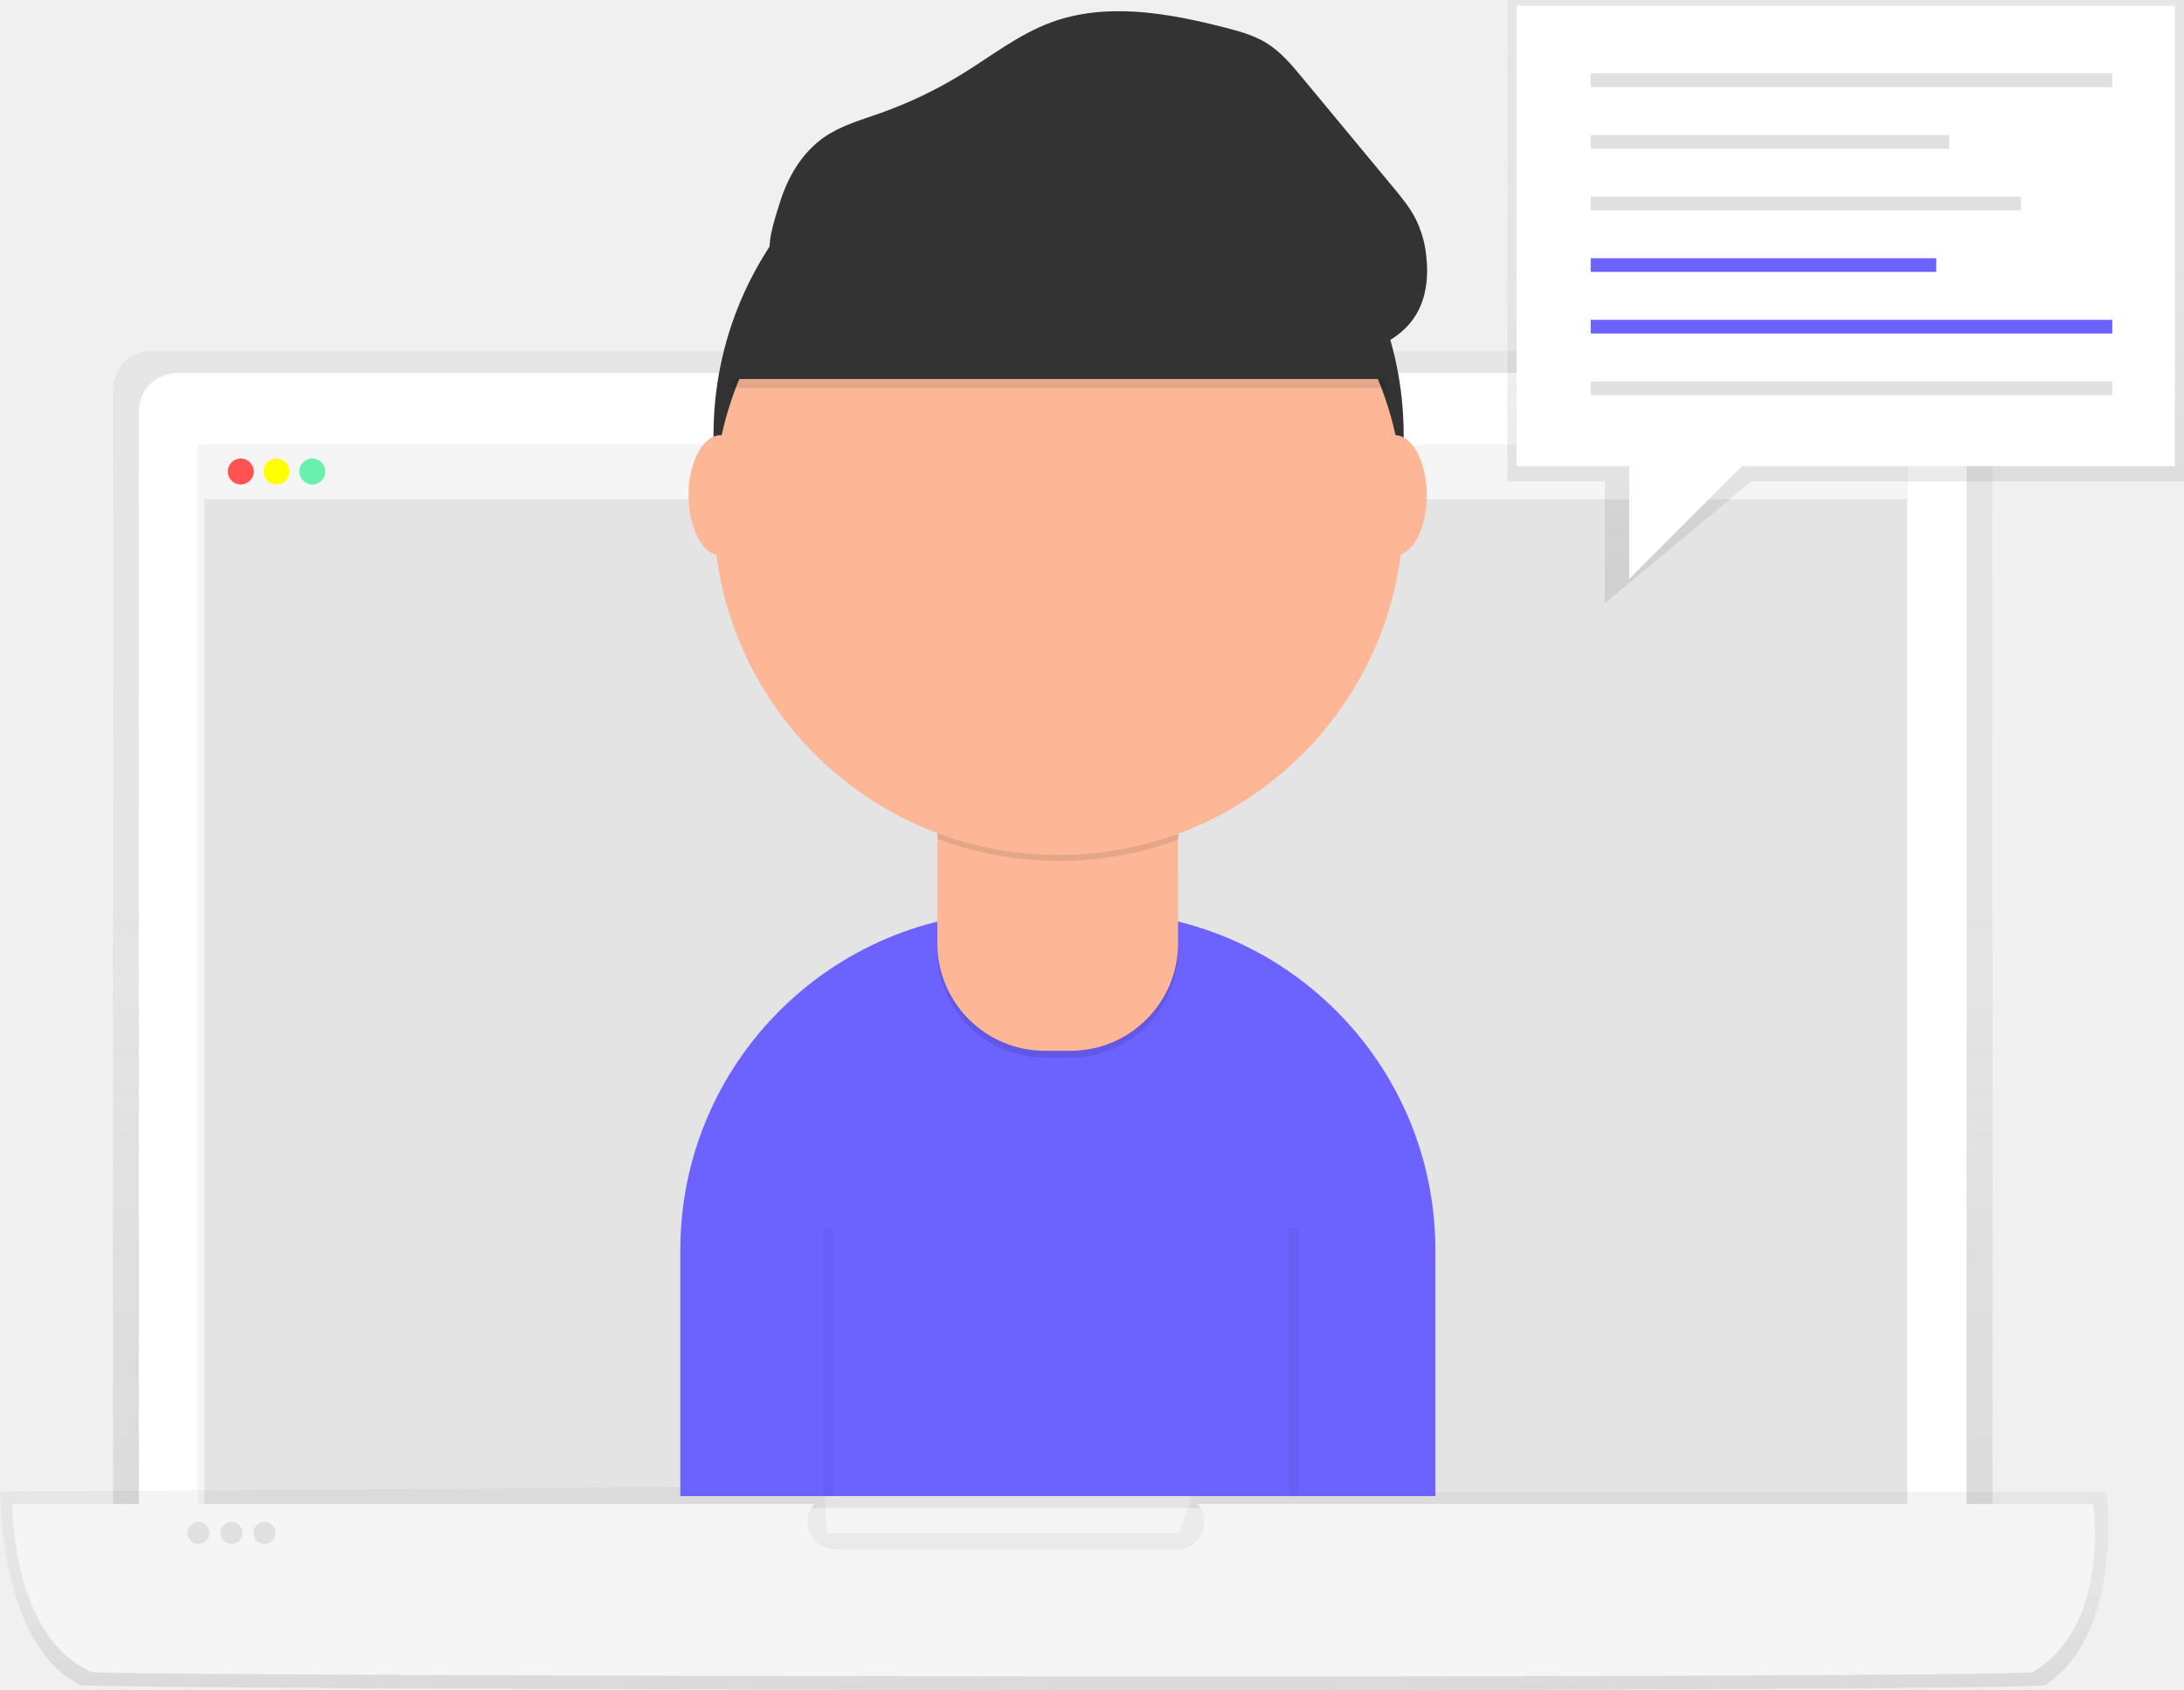
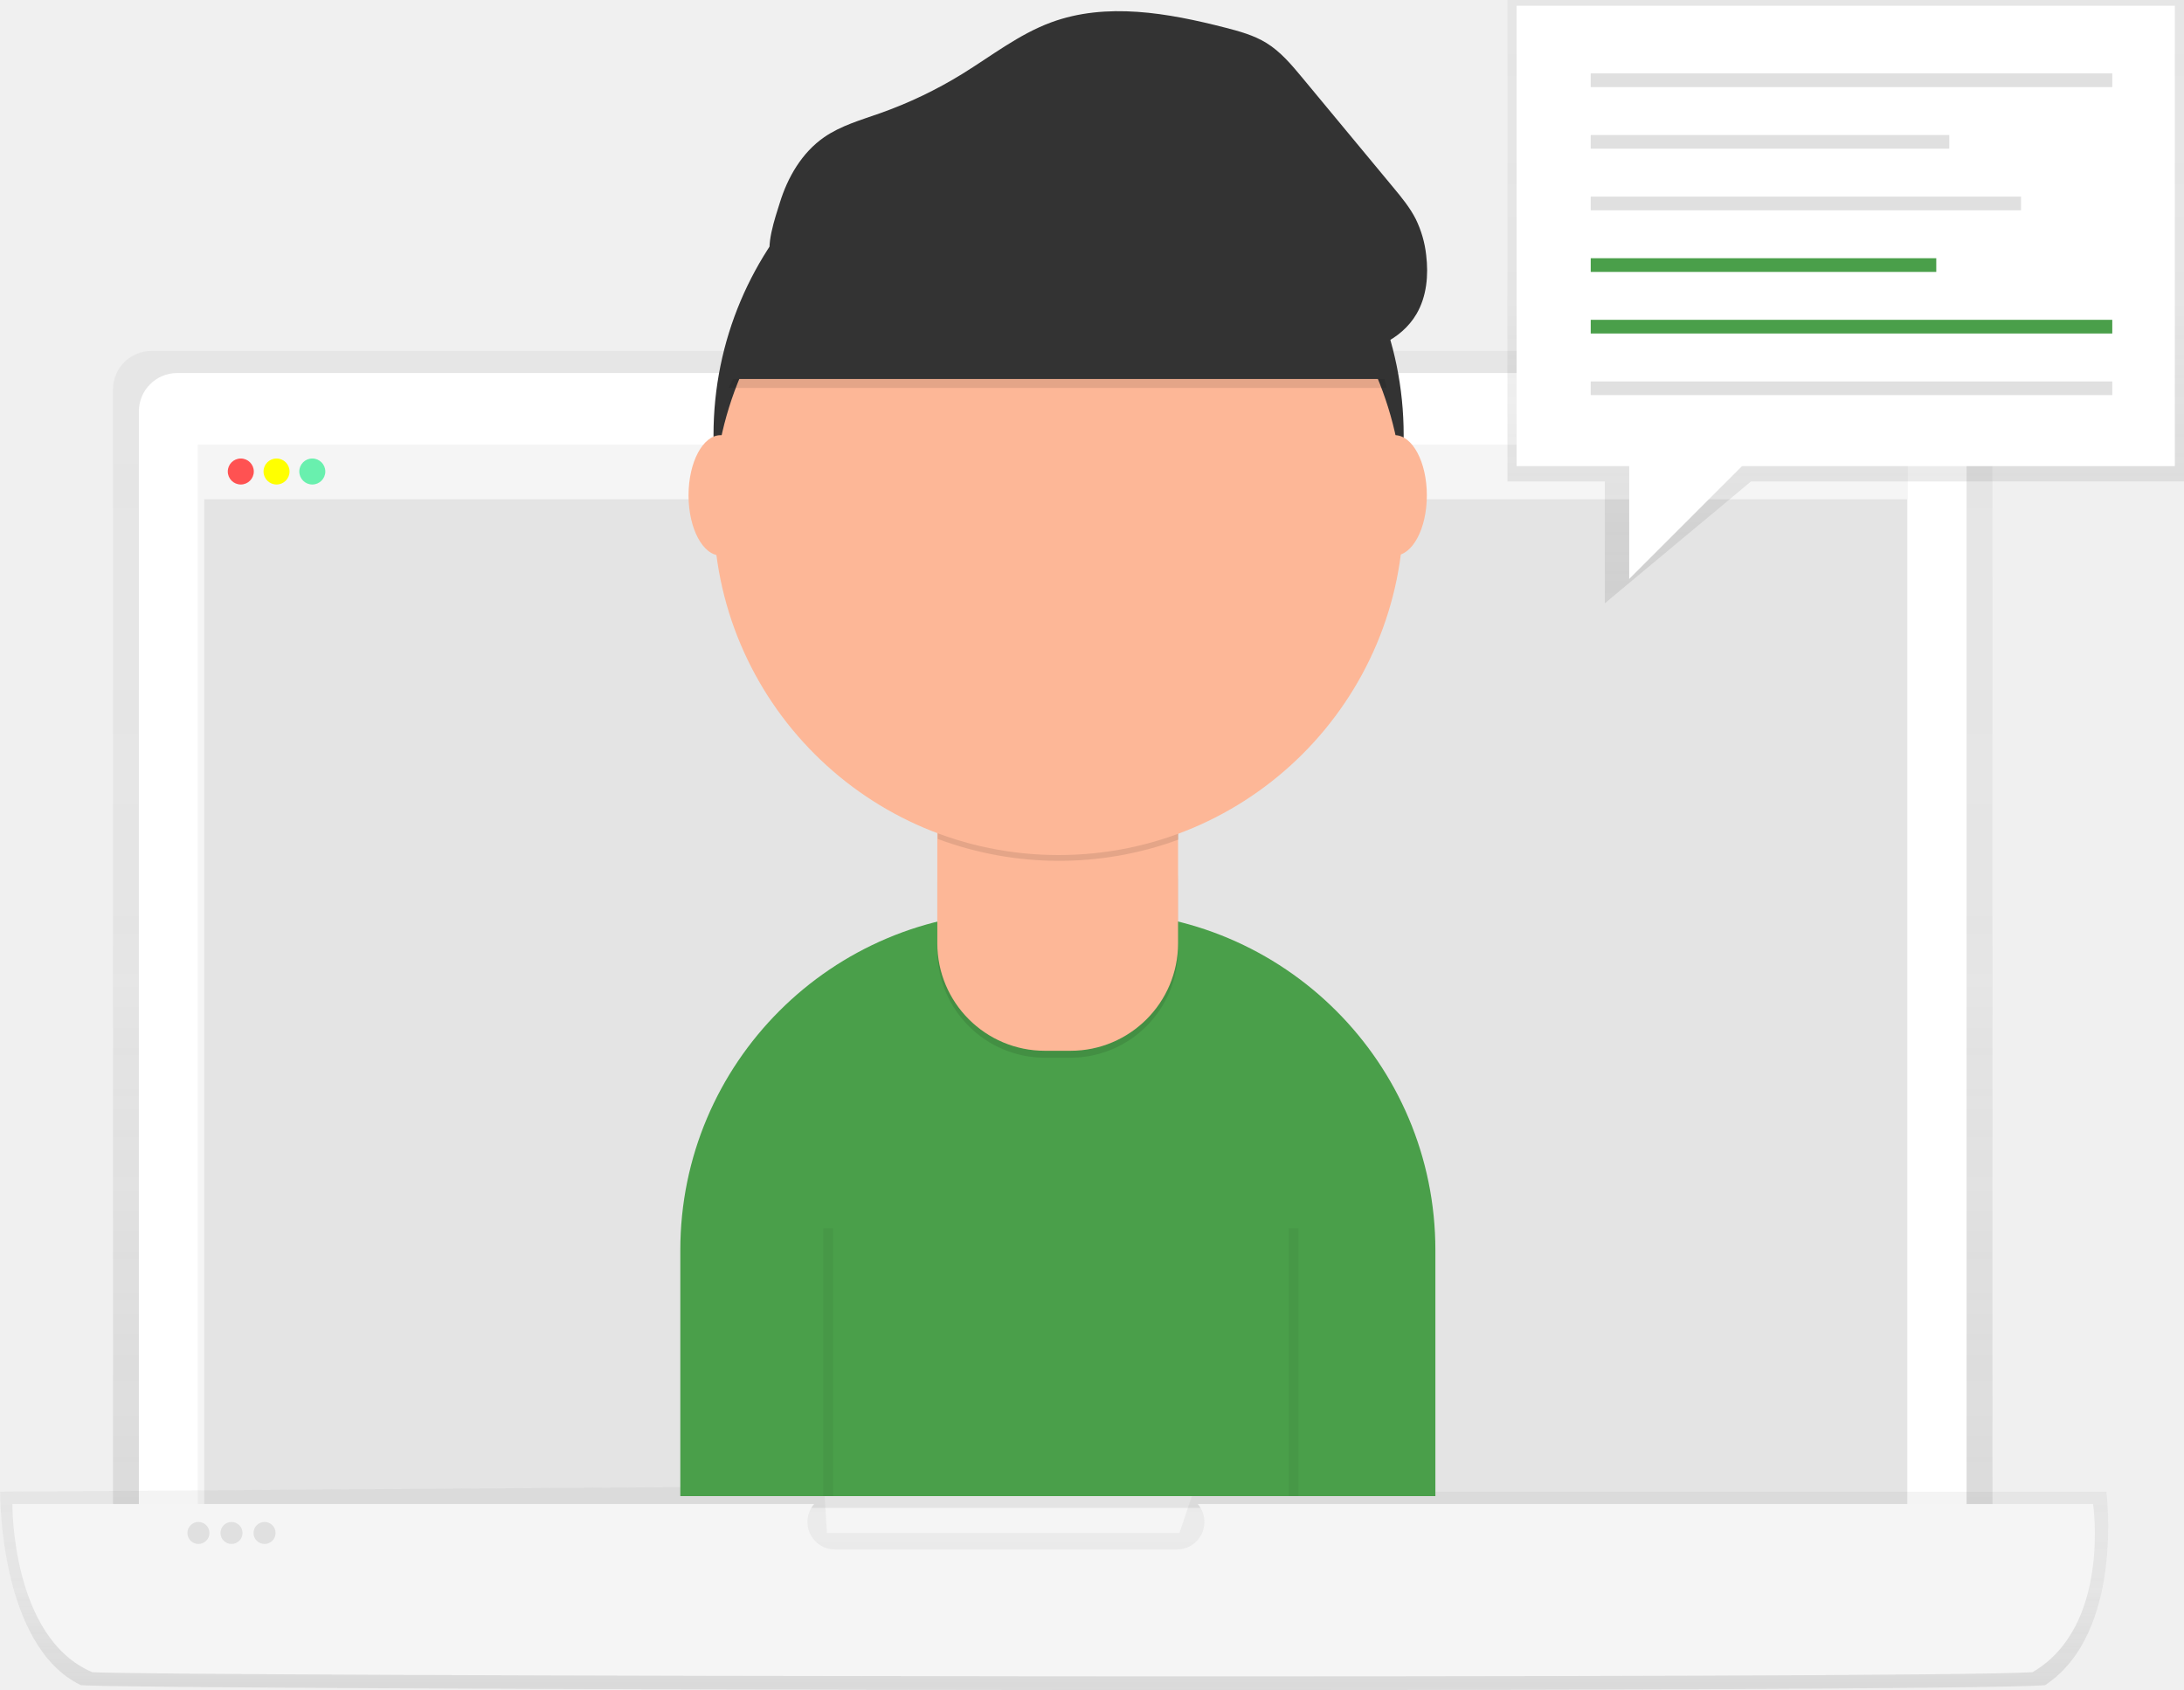
<svg xmlns="http://www.w3.org/2000/svg" xmlns:xlink="http://www.w3.org/1999/xlink" id="02d45862-41ba-4c70-8782-54d8e5b108cc" data-name="Layer 1" width="900.1" height="696.67" viewBox="0 0 900.1 696.67">
  <defs>
    <linearGradient id="fa4a4f63-ffbe-4a50-a004-4e8ae15cd2d3" x1="583.82" y1="763.13" x2="583.82" y2="246.35" gradientUnits="userSpaceOnUse">
      <stop offset="0" stop-color="gray" stop-opacity="0.25" />
      <stop offset="0.54" stop-color="gray" stop-opacity="0.12" />
      <stop offset="1" stop-color="gray" stop-opacity="0.1" />
    </linearGradient>
    <linearGradient id="e26e1273-ae5e-4f1a-b841-a4248e9532de" x1="584.38" y1="798.34" x2="584.38" y2="714.29" xlink:href="#fa4a4f63-ffbe-4a50-a004-4e8ae15cd2d3" />
    <linearGradient id="54428808-f3ba-4b0a-98a1-6e23268491ee" x1="760.68" y1="248.69" x2="760.68" y2="0" xlink:href="#fa4a4f63-ffbe-4a50-a004-4e8ae15cd2d3" />
  </defs>
  <g opacity="0.8">
    <path d="M971.12,763.13H196.52v-501a15.8,15.8,0,0,1,15.8-15.8h743a15.8,15.8,0,0,1,15.8,15.8Z" transform="translate(-149.95 -101.66)" fill="url(#fa4a4f63-ffbe-4a50-a004-4e8ae15cd2d3)" />
  </g>
  <path d="M73,153.77H794.69a15.8,15.8,0,0,1,15.8,15.8V661.47a0,0,0,0,1,0,0H57.24a0,0,0,0,1,0,0V169.58A15.8,15.8,0,0,1,73,153.77Z" fill="#fff" />
  <rect x="81.49" y="183.31" width="704.75" height="462.25" fill="#f5f5f5" />
  <rect x="84.19" y="205.75" width="701.76" height="415.88" fill="#e0e0e0" opacity="0.8" />
  <rect x="84.19" y="183.65" width="701.76" height="22.1" fill="#f5f5f5" />
  <circle cx="99.24" cy="194.37" r="5.36" fill="#ff5252" />
  <circle cx="113.97" cy="194.37" r="5.36" fill="#ff0" />
  <circle cx="128.71" cy="194.37" r="5.36" fill="#69f0ae" />
  <text x="-149.95" y="-101.66" />
  <g opacity="0.8">
    <path d="M992.79,796.35c-43.12,3.27-783.62,2-809.49,0C149.38,780,150,716.56,150,716.56l339.6-2.27,1.14,19.31H636.06l5.68-17h376.34S1025.56,774.76,992.79,796.35Z" transform="translate(-149.95 -101.66)" fill="url(#e26e1273-ae5e-4f1a-b841-a4248e9532de)" />
  </g>
  <path d="M1012.57,721.67h-369a11.33,11.33,0,0,1-8.6,18.74H494.09a11.33,11.33,0,0,1-8.6-18.74H155.06S154.49,776.76,188,791c25.55,1.7,757,2.84,799.59,0C1020,772.21,1012.57,721.67,1012.57,721.67Z" transform="translate(-149.95 -101.66)" fill="#f5f5f5" />
  <circle cx="81.78" cy="631.94" r="4.54" fill="#e0e0e0" />
  <circle cx="95.41" cy="631.94" r="4.54" fill="#e0e0e0" />
  <circle cx="109.03" cy="631.94" r="4.54" fill="#e0e0e0" />
-   <path d="M419.88,375.85h32.19a139.5,139.5,0,0,1,139.5,139.5V616.76a0,0,0,0,1,0,0H280.38a0,0,0,0,1,0,0V515.35A139.5,139.5,0,0,1,419.88,375.85Z" fill="#6c63ff" />
+   <path d="M419.88,375.85h32.19a139.5,139.5,0,0,1,139.5,139.5V616.76a0,0,0,0,1,0,0H280.38a0,0,0,0,1,0,0V515.35A139.5,139.5,0,0,1,419.88,375.85Z" fill="#4a9f4a" />
  <circle cx="436.28" cy="179.39" r="142.22" fill="#333" />
  <path d="M415.34,334.43h41.13a29,29,0,0,1,29,29v28.26a44.34,44.34,0,0,1-44.34,44.34H430.64a44.34,44.34,0,0,1-44.34-44.34V363.47a29,29,0,0,1,29-29Z" opacity="0.1" />
  <path d="M386.3,331.53h99.22a0,0,0,0,1,0,0v57.3a44.34,44.34,0,0,1-44.34,44.34H430.64a44.34,44.34,0,0,1-44.34-44.34v-57.3A0,0,0,0,1,386.3,331.53Z" fill="#fdb797" />
  <path d="M536.43,447.5a142.8,142.8,0,0,0,99.22.27V435.59H536.43Z" transform="translate(-149.95 -101.66)" opacity="0.1" />
  <circle cx="436.28" cy="210.26" r="142.22" fill="#fdb797" />
  <path d="M450.26,261.58H721.46S698.31,152.07,595.78,159,450.26,261.58,450.26,261.58Z" transform="translate(-149.95 -101.66)" opacity="0.1" />
  <path d="M450.26,257.9H721.46S698.31,148.39,595.78,155.37,450.26,257.9,450.26,257.9Z" transform="translate(-149.95 -101.66)" fill="#333" />
  <ellipse cx="297" cy="204.2" rx="13.23" ry="24.81" fill="#fdb797" />
  <ellipse cx="574.82" cy="204.2" rx="13.23" ry="24.81" fill="#fdb797" />
  <path d="M471.31,185.34c3.25-10.62,9.16-20.77,18.28-27.1,6.93-4.81,15.22-7.12,23.17-9.94a177.08,177.08,0,0,0,33.68-16.11c12.06-7.43,23.39-16.38,36.67-21.29,22.85-8.45,48.3-3.88,71.89,2.18,5.81,1.49,11.69,3.11,16.81,6.25,5.93,3.63,10.48,9.09,14.92,14.44l37.44,45.16c3.43,4.13,6.88,8.31,9.3,13.11a45.09,45.09,0,0,1,4.26,14.79c1,8.28.22,17.06-4,24.27-6.33,10.81-19.38,16.24-31.89,16.74s-24.79-3.13-36.81-6.65c-38.76-11.35-78-21.93-118.2-26.64a333.41,333.41,0,0,0-60.15-1.95c-6.3.41-14.62,3.3-18.45-3.12C464.92,203.91,469.6,190.92,471.31,185.34Z" transform="translate(-149.95 -101.66)" fill="#333" />
  <line x1="341.3" y1="506.34" x2="341.3" y2="616.76" fill="none" stroke="#000" stroke-miterlimit="10" stroke-width="4" opacity="0.05" />
  <line x1="533.14" y1="506.34" x2="533.14" y2="616.76" fill="none" stroke="#000" stroke-miterlimit="10" stroke-width="4" opacity="0.05" />
  <g opacity="0.8">
    <polygon points="900.1 198.47 721.64 198.47 661.41 248.69 661.41 198.47 621.26 198.47 621.26 0 900.1 0 900.1 198.47" fill="url(#54428808-f3ba-4b0a-98a1-6e23268491ee)" />
  </g>
  <rect x="625.04" y="2.36" width="271.28" height="189.79" fill="#fff" />
  <rect x="655.59" y="30.26" width="214.95" height="5.64" fill="#e0e0e0" />
  <rect x="655.59" y="55.66" width="147.78" height="5.64" fill="#e0e0e0" />
  <rect x="655.59" y="81.05" width="177.34" height="5.64" fill="#e0e0e0" />
-   <rect x="655.59" y="106.45" width="142.41" height="5.64" fill="#6c63ff" />
-   <rect x="655.59" y="131.84" width="214.95" height="5.64" fill="#6c63ff" />
+   <rect x="655.59" y="106.45" width="142.41" height="5.64" fill="#4a9f4a" />
+   <rect x="655.59" y="131.84" width="214.95" height="5.64" fill="#4a9f4a" />
  <rect x="655.59" y="157.24" width="214.95" height="5.64" fill="#e0e0e0" />
  <polygon points="671.45 188.46 671.45 238.66 726.66 183.44 671.45 188.46" fill="#fff" />
</svg>
